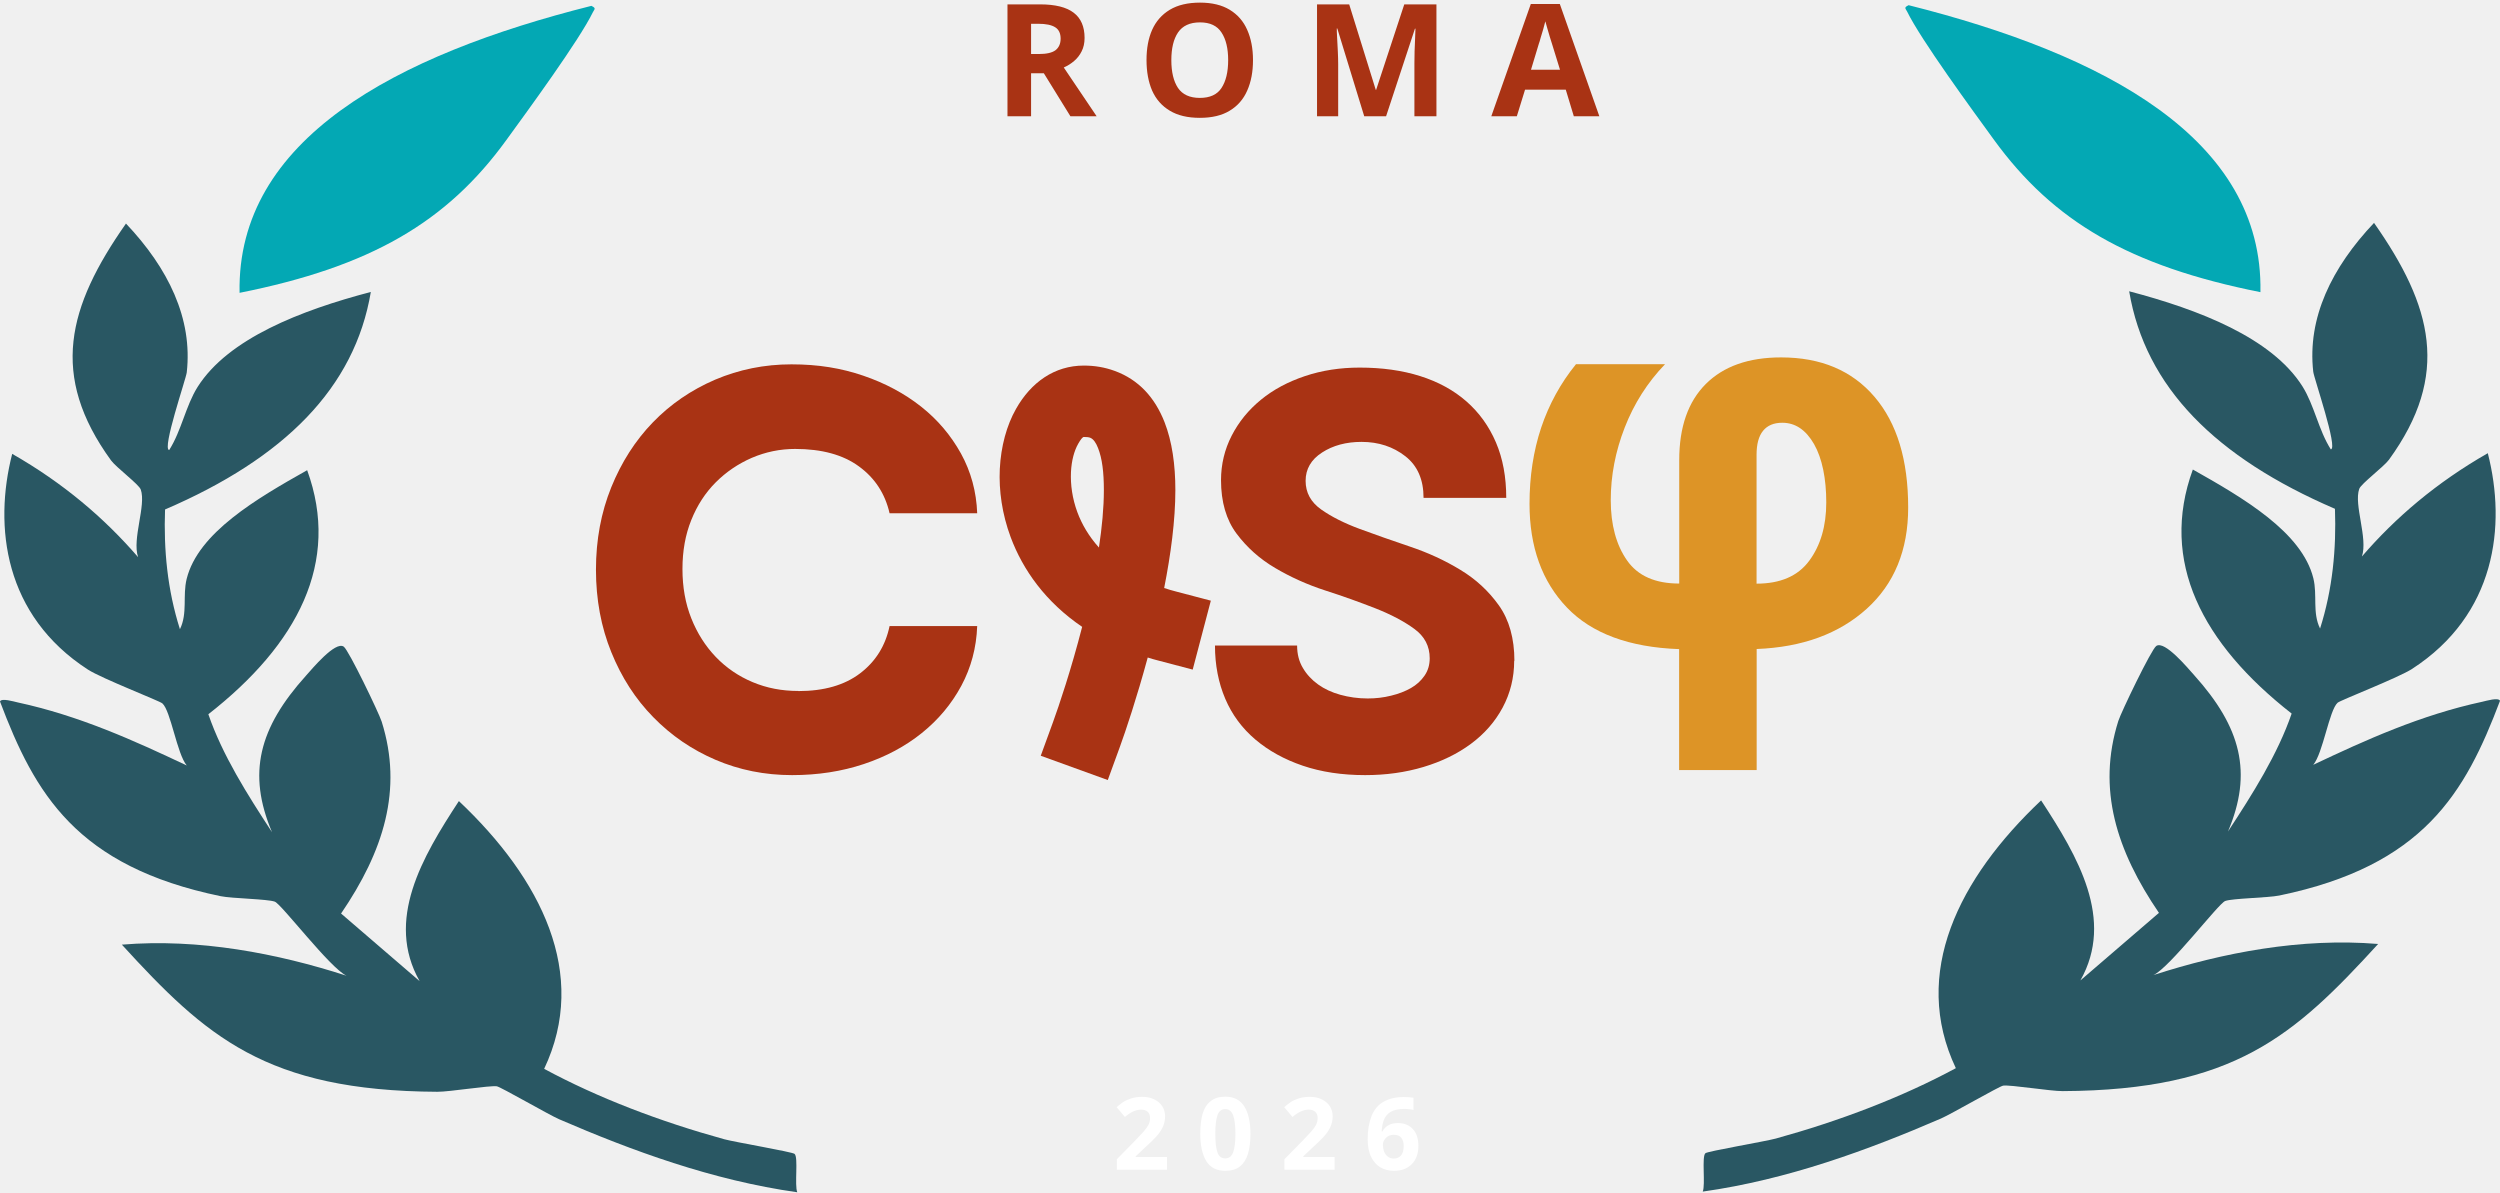
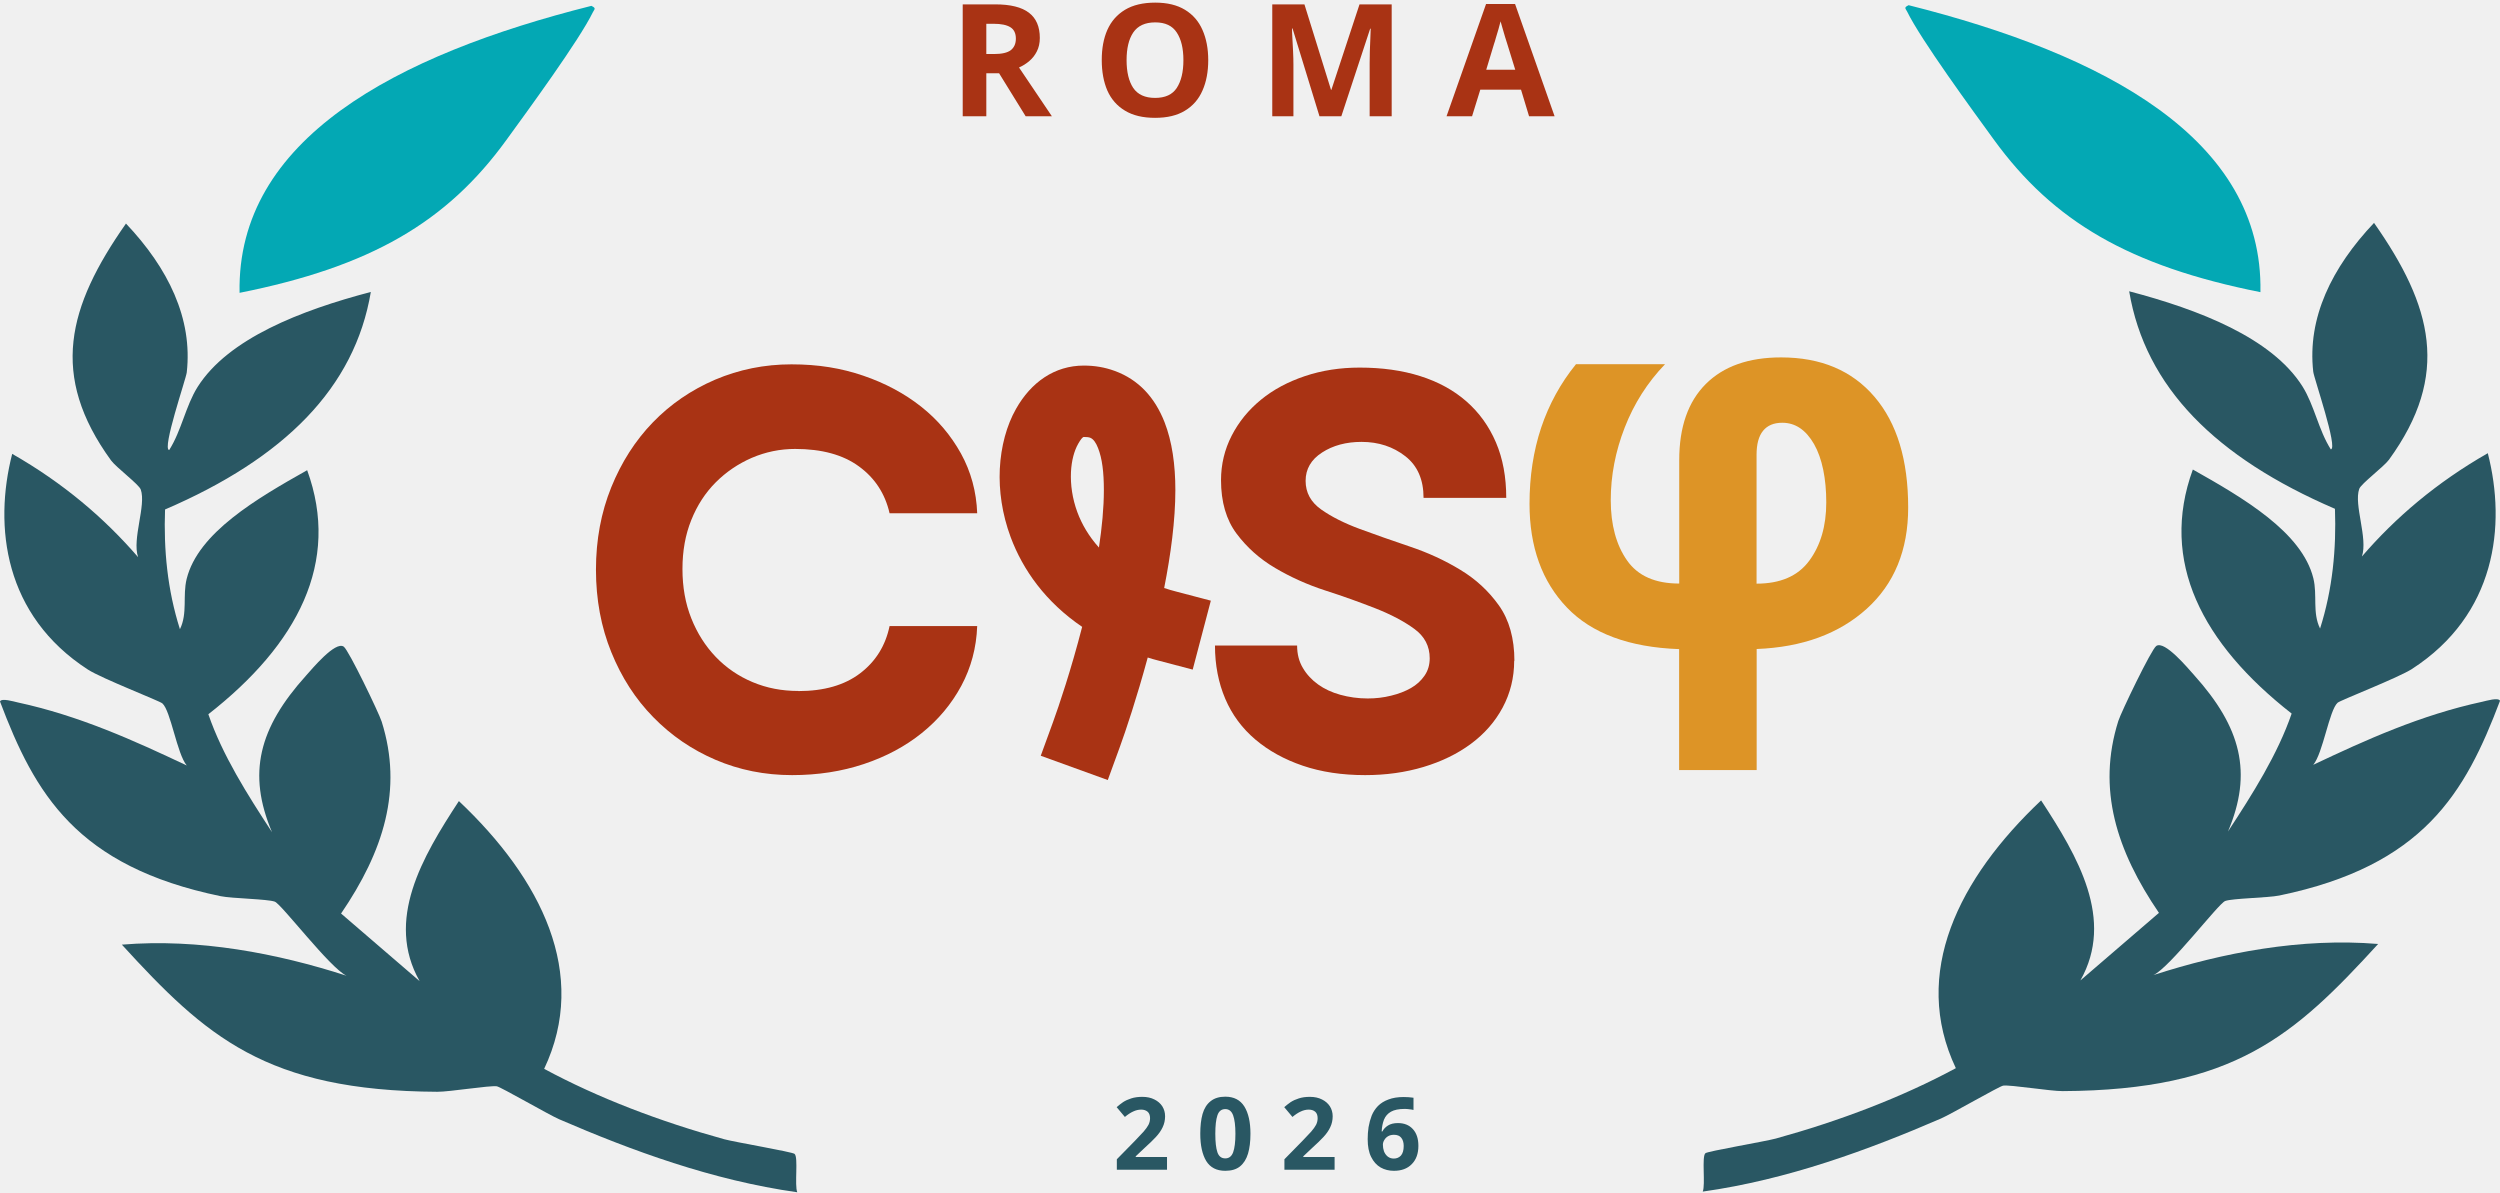
<svg xmlns="http://www.w3.org/2000/svg" width="327.316mm" height="156.099mm" viewBox="0 0 327.316 156.099" version="1.1" id="svg1">
  <defs id="defs1" />
  <g id="layer1" transform="translate(45.26757,-62.41424)">
    <g id="g13" style="display:inline" transform="matrix(1.465025,0,0,1.465025,-163.2753,-68.6313)">
      <g id="Leaf_dx">
        <g id="g2">
          <path class="cls-28" d="m 292.72,109.36 c -3.8,4.01 -5.98,8.51 -5.44,13.31 0.06,0.56 2.24,6.87 1.57,6.94 -1.1,-1.73 -1.47,-3.94 -2.54,-5.64 -2.74,-4.33 -9.24,-6.85 -15.48,-8.49 1.44,8.58 7.74,14.86 18.39,19.44 0.13,3.59 -0.21,7.18 -1.33,10.7 -0.7,-1.42 -0.23,-2.98 -0.6,-4.49 -1.02,-4.13 -6.28,-7.19 -10.77,-9.72 -3,8.22 0.84,15.56 8.83,21.81 -1.25,3.64 -3.48,7.17 -5.69,10.54 2.23,-5.26 1.17,-9.31 -3.02,-13.97 -0.55,-0.61 -2.64,-3.14 -3.39,-2.61 -0.44,0.3 -3.15,5.94 -3.39,6.7 -1.92,6.09 -0.16,11.59 3.63,17.15 l -7.02,6.04 c 3.08,-5.45 -0.22,-11.07 -3.51,-16.09 -7.36,6.95 -11.64,15.45 -7.62,23.93 -4.84,2.61 -10.37,4.71 -16.09,6.29 -0.96,0.26 -6.09,1.13 -6.29,1.31 -0.35,0.3 0.02,2.8 -0.24,3.43 7.6,-1.07 14.81,-3.73 21.29,-6.53 0.9,-0.39 5.22,-2.89 5.56,-2.94 0.66,-0.09 4.24,0.5 5.32,0.49 15.33,-0.08 20.7,-4.96 28.19,-13.15 -6.88,-0.57 -13.9,0.78 -20.08,2.78 1.46,-0.67 5.8,-6.39 6.41,-6.62 0.64,-0.24 3.81,-0.28 4.84,-0.49 12.9,-2.67 16.61,-9.17 19.72,-17.4 -0.13,-0.33 -1.25,0.01 -1.57,0.08 -5.52,1.19 -10.43,3.42 -15.12,5.64 0.87,-1.03 1.43,-4.89 2.18,-5.55 0.24,-0.22 5.43,-2.23 6.65,-3.02 7.48,-4.84 8.44,-12.77 6.77,-19.28 -4.58,2.62 -8.24,5.74 -11.25,9.23 0.55,-1.64 -0.74,-4.62 -0.24,-6.04 0.16,-0.46 2.19,-1.97 2.66,-2.61 5.51,-7.59 3.88,-13.72 -1.33,-21.15 z" id="path1" style="fill:#295763" />
          <path class="cls-33" d="m 251.11,89.92 c -0.46,0.21 -0.25,0.3 -0.12,0.57 1.21,2.49 5.82,8.79 7.74,11.43 5.32,7.33 12.11,11.3 23.83,13.64 0.27,-13.73 -13.97,-21.26 -31.45,-25.65 z" id="path2" style="fill:#03a8b4" />
        </g>
      </g>
-       <text class="cls-37" id="roma_text" style="font-weight:600;font-size:14px;font-family:TBJEndgraph-EssentialSemiBold, TBJEndgraph;display:inline;fill:#a93314" x="169.321" y="99.84">
-         <tspan class="cls-46" x="169.321" y="99.84" id="tspan2" style="font-style:normal;font-variant:normal;font-weight:600;font-stretch:normal;font-family:TBJEndgraph;-inkscape-font-specification:'TBJEndgraph Semi-Bold'">
+       <text class="cls-37" id="roma_text" style="font-weight:600;font-size:14px;font-family:TBJEndgraph-EssentialSemiBold, TBJEndgraph;display:inline;fill:#a93314" x="165.321" y="99.84">
+         <tspan class="cls-46" x="165.321" y="99.84" id="tspan2" style="font-style:normal;font-variant:normal;font-weight:600;font-stretch:normal;font-family:TBJEndgraph;-inkscape-font-specification:'TBJEndgraph Semi-Bold'">
                    R O M A
                </tspan>
      </text>
-       <text class="cls-99" id="new_year" x="250" y="193.99" style="font-size:9px;font-family:TBJEndgraph;fill:#fff">
+       <text class="cls-99" id="new_year" x="250" y="193.99" style="font-size:9px;font-family:TBJEndgraph;fill:#295763">
        <tspan class="cls-99" x="180" y="193.99" id="tspan2" style="font-style:normal;font-variant:normal;font-weight:600;font-stretch:normal;font-family:TBJEndgraph;-inkscape-font-specification:'TBJEndgraph Semi-Bold'">
                    2 0 2 6
                </tspan>
      </text>
      <g id="Leaf_sx">
        <g id="g9">
          <path class="cls-28" d="m 91.8,109.42 c 3.8,4.01 5.98,8.51 5.44,13.31 -0.06,0.56 -2.24,6.87 -1.57,6.94 1.1,-1.73 1.47,-3.94 2.54,-5.64 2.74,-4.33 9.24,-6.85 15.48,-8.49 -1.44,8.58 -7.74,14.86 -18.39,19.44 -0.13,3.59 0.21,7.18 1.33,10.7 0.7,-1.42 0.23,-2.98 0.6,-4.49 1.02,-4.13 6.28,-7.19 10.77,-9.72 3,8.22 -0.84,15.56 -8.83,21.81 1.25,3.64 3.48,7.17 5.69,10.54 -2.23,-5.26 -1.17,-9.31 3.02,-13.97 0.55,-0.61 2.64,-3.14 3.39,-2.61 0.44,0.3 3.15,5.94 3.39,6.7 1.92,6.09 0.16,11.59 -3.63,17.15 l 7.02,6.04 c -3.08,-5.45 0.22,-11.07 3.51,-16.09 7.36,6.95 11.64,15.45 7.62,23.93 4.84,2.61 10.37,4.71 16.09,6.29 0.96,0.26 6.09,1.13 6.29,1.31 0.35,0.3 -0.02,2.8 0.24,3.43 -7.6,-1.07 -14.81,-3.73 -21.29,-6.53 -0.9,-0.39 -5.22,-2.89 -5.56,-2.94 -0.66,-0.09 -4.24,0.5 -5.32,0.49 -15.33,-0.08 -20.7,-4.96 -28.19,-13.15 6.88,-0.57 13.9,0.78 20.08,2.78 -1.46,-0.67 -5.8,-6.39 -6.41,-6.62 -0.64,-0.24 -3.81,-0.28 -4.84,-0.49 -12.9,-2.67 -16.61,-9.17 -19.72,-17.4 0.13,-0.33 1.25,0.01 1.57,0.08 5.52,1.19 10.43,3.42 15.12,5.64 -0.87,-1.03 -1.43,-4.89 -2.18,-5.55 -0.24,-0.22 -5.43,-2.23 -6.65,-3.02 -7.48,-4.84 -8.44,-12.77 -6.77,-19.28 4.58,2.62 8.24,5.74 11.25,9.23 -0.55,-1.64 0.74,-4.62 0.24,-6.04 -0.16,-0.46 -2.19,-1.97 -2.66,-2.61 -5.51,-7.59 -3.88,-13.72 1.33,-21.15 z" id="path8" style="fill:#295763" />
          <path class="cls-33" d="m 133.41,89.98 c 0.46,0.21 0.25,0.3 0.12,0.57 -1.21,2.49 -5.82,8.79 -7.74,11.43 -5.32,7.33 -12.11,11.3 -23.83,13.64 -0.27,-13.73 13.97,-21.26 31.45,-25.65 z" id="path9" style="fill:#03a8b4" />
        </g>
      </g>
      <g id="CIS">
        <path class="cls-62" d="m 151.89,151.21 c 2.3,0 4.14,-0.53 5.53,-1.59 1.39,-1.06 2.26,-2.46 2.63,-4.22 h 7.83 c -0.07,1.94 -0.55,3.72 -1.42,5.34 -0.88,1.63 -2.05,3.03 -3.53,4.22 -1.48,1.19 -3.2,2.11 -5.18,2.77 -1.98,0.66 -4.11,0.99 -6.41,0.99 -2.45,0 -4.73,-0.46 -6.85,-1.37 -2.12,-0.91 -3.97,-2.18 -5.56,-3.81 -1.59,-1.62 -2.84,-3.56 -3.75,-5.81 -0.91,-2.24 -1.37,-4.7 -1.37,-7.37 0,-2.67 0.46,-5.12 1.37,-7.37 0.91,-2.24 2.15,-4.18 3.72,-5.8 1.57,-1.62 3.42,-2.89 5.56,-3.81 2.14,-0.91 4.41,-1.37 6.82,-1.37 2.41,0 4.44,0.34 6.41,1.01 1.97,0.67 3.7,1.6 5.18,2.77 1.48,1.17 2.66,2.57 3.56,4.19 0.89,1.62 1.38,3.4 1.45,5.34 h -7.83 c -0.4,-1.75 -1.31,-3.15 -2.74,-4.19 -1.42,-1.04 -3.32,-1.56 -5.7,-1.56 -1.35,0 -2.64,0.27 -3.86,0.79 -1.22,0.53 -2.3,1.26 -3.23,2.19 -0.93,0.93 -1.66,2.05 -2.19,3.37 -0.53,1.31 -0.79,2.77 -0.79,4.38 0,1.61 0.26,3.08 0.79,4.41 0.53,1.33 1.26,2.48 2.19,3.45 0.93,0.97 2.03,1.72 3.29,2.25 1.26,0.53 2.62,0.79 4.08,0.79 z" id="path10" style="fill:#a93314" />
        <path class="cls-62" d="m 185.68,142.32 3.08,0.81 -1.62,6.16 -3.08,-0.81 c -0.32,-0.08 -0.63,-0.17 -0.94,-0.27 -0.97,3.58 -1.97,6.56 -2.48,7.96 l -1.09,2.99 -5.99,-2.17 1.09,-2.99 c 0.53,-1.45 1.63,-4.72 2.61,-8.53 -3.26,-2.21 -5.3,-5.09 -6.39,-8.02 -0.77,-2.07 -1.06,-4.17 -0.97,-6.08 0.1,-2.03 0.61,-3.9 1.45,-5.38 1.34,-2.38 3.45,-3.87 6.06,-3.87 0.98,0 1.89,0.16 2.74,0.47 2.18,0.79 3.61,2.4 4.47,4.58 0.68,1.74 0.97,3.82 0.97,6.08 0,2.7 -0.41,5.75 -1,8.75 0.35,0.12 0.71,0.22 1.09,0.32 z m -6.92,-3.94 c 0.27,-1.79 0.44,-3.54 0.44,-5.13 0,-1.59 -0.15,-2.83 -0.52,-3.76 -0.19,-0.49 -0.42,-0.81 -0.7,-0.92 -0.13,-0.05 -0.31,-0.07 -0.57,-0.07 -0.11,0 -0.29,0.23 -0.5,0.6 -0.37,0.65 -0.6,1.53 -0.65,2.54 -0.05,1.13 0.12,2.36 0.57,3.58 0.4,1.08 1.03,2.16 1.92,3.15 z" id="path11" style="fill:#a93314" />
        <path class="cls-62" d="m 215.87,148.49 c 0,1.52 -0.35,2.92 -1.03,4.19 -0.68,1.27 -1.63,2.35 -2.83,3.24 -1.2,0.89 -2.61,1.58 -4.24,2.07 -1.63,0.49 -3.37,0.73 -5.22,0.73 -2.07,0 -3.92,-0.28 -5.57,-0.84 -1.65,-0.56 -3.06,-1.34 -4.24,-2.34 -1.18,-1 -2.08,-2.21 -2.69,-3.64 -0.61,-1.43 -0.92,-3.02 -0.92,-4.76 h 7.34 c 0,0.76 0.17,1.43 0.52,2.01 0.34,0.58 0.8,1.07 1.36,1.47 0.56,0.4 1.22,0.71 1.98,0.92 0.76,0.21 1.58,0.33 2.45,0.33 0.72,0 1.42,-0.08 2.09,-0.25 0.67,-0.16 1.26,-0.39 1.77,-0.68 0.51,-0.29 0.91,-0.66 1.22,-1.11 0.31,-0.45 0.46,-0.97 0.46,-1.55 0,-1.09 -0.46,-1.97 -1.39,-2.64 -0.92,-0.67 -2.08,-1.28 -3.45,-1.82 -1.38,-0.54 -2.87,-1.08 -4.49,-1.6 -1.61,-0.52 -3.11,-1.2 -4.48,-2.01 -1.38,-0.81 -2.53,-1.84 -3.45,-3.07 -0.92,-1.23 -1.39,-2.83 -1.39,-4.78 0,-1.41 0.32,-2.74 0.95,-3.97 0.63,-1.23 1.5,-2.3 2.61,-3.21 1.11,-0.91 2.42,-1.61 3.94,-2.12 1.52,-0.51 3.15,-0.76 4.89,-0.76 1.99,0 3.8,0.25 5.41,0.76 1.61,0.51 2.99,1.26 4.13,2.26 1.14,1 2.02,2.22 2.64,3.67 0.62,1.45 0.92,3.1 0.92,4.95 h -7.39 c 0,-1.63 -0.54,-2.87 -1.63,-3.72 -1.09,-0.85 -2.39,-1.28 -3.91,-1.28 -1.38,0 -2.56,0.32 -3.53,0.95 -0.98,0.63 -1.47,1.48 -1.47,2.53 0,1.05 0.46,1.9 1.39,2.56 0.92,0.65 2.07,1.23 3.45,1.74 1.38,0.51 2.87,1.03 4.49,1.58 1.61,0.54 3.11,1.23 4.49,2.07 1.38,0.83 2.53,1.89 3.45,3.18 0.92,1.29 1.39,2.95 1.39,4.97 z" id="path12" style="fill:#a93314" />
      </g>
      <path class="cls-47" d="m 230.61,158.28 v -10.82 c -4.46,-0.16 -7.81,-1.4 -10.03,-3.72 -2.22,-2.32 -3.34,-5.41 -3.34,-9.26 0,-2.46 0.35,-4.73 1.04,-6.81 0.7,-2.08 1.73,-3.97 3.11,-5.67 h 7.96 c -1.57,1.63 -2.77,3.52 -3.6,5.65 -0.83,2.13 -1.25,4.3 -1.25,6.5 0,2.2 0.49,4.01 1.46,5.39 0.97,1.38 2.52,2.06 4.66,2.06 v -11.04 c 0,-2.94 0.79,-5.21 2.37,-6.79 1.58,-1.58 3.82,-2.38 6.73,-2.38 3.56,0 6.34,1.17 8.35,3.52 2.01,2.35 3.01,5.65 3.01,9.9 0,3.8 -1.24,6.82 -3.71,9.05 -2.47,2.23 -5.75,3.43 -9.83,3.59 v 10.82 h -6.92 z m 6.91,-16.67 c 2.14,0 3.71,-0.68 4.72,-2.05 1.01,-1.37 1.52,-3.1 1.52,-5.21 0,-2.11 -0.36,-3.93 -1.09,-5.21 -0.73,-1.27 -1.67,-1.91 -2.84,-1.91 -0.76,0 -1.33,0.24 -1.72,0.72 -0.39,0.48 -0.58,1.19 -0.58,2.15 v 11.5 z" id="phi" style="fill:#dd9426" />
    </g>
  </g>
</svg>
